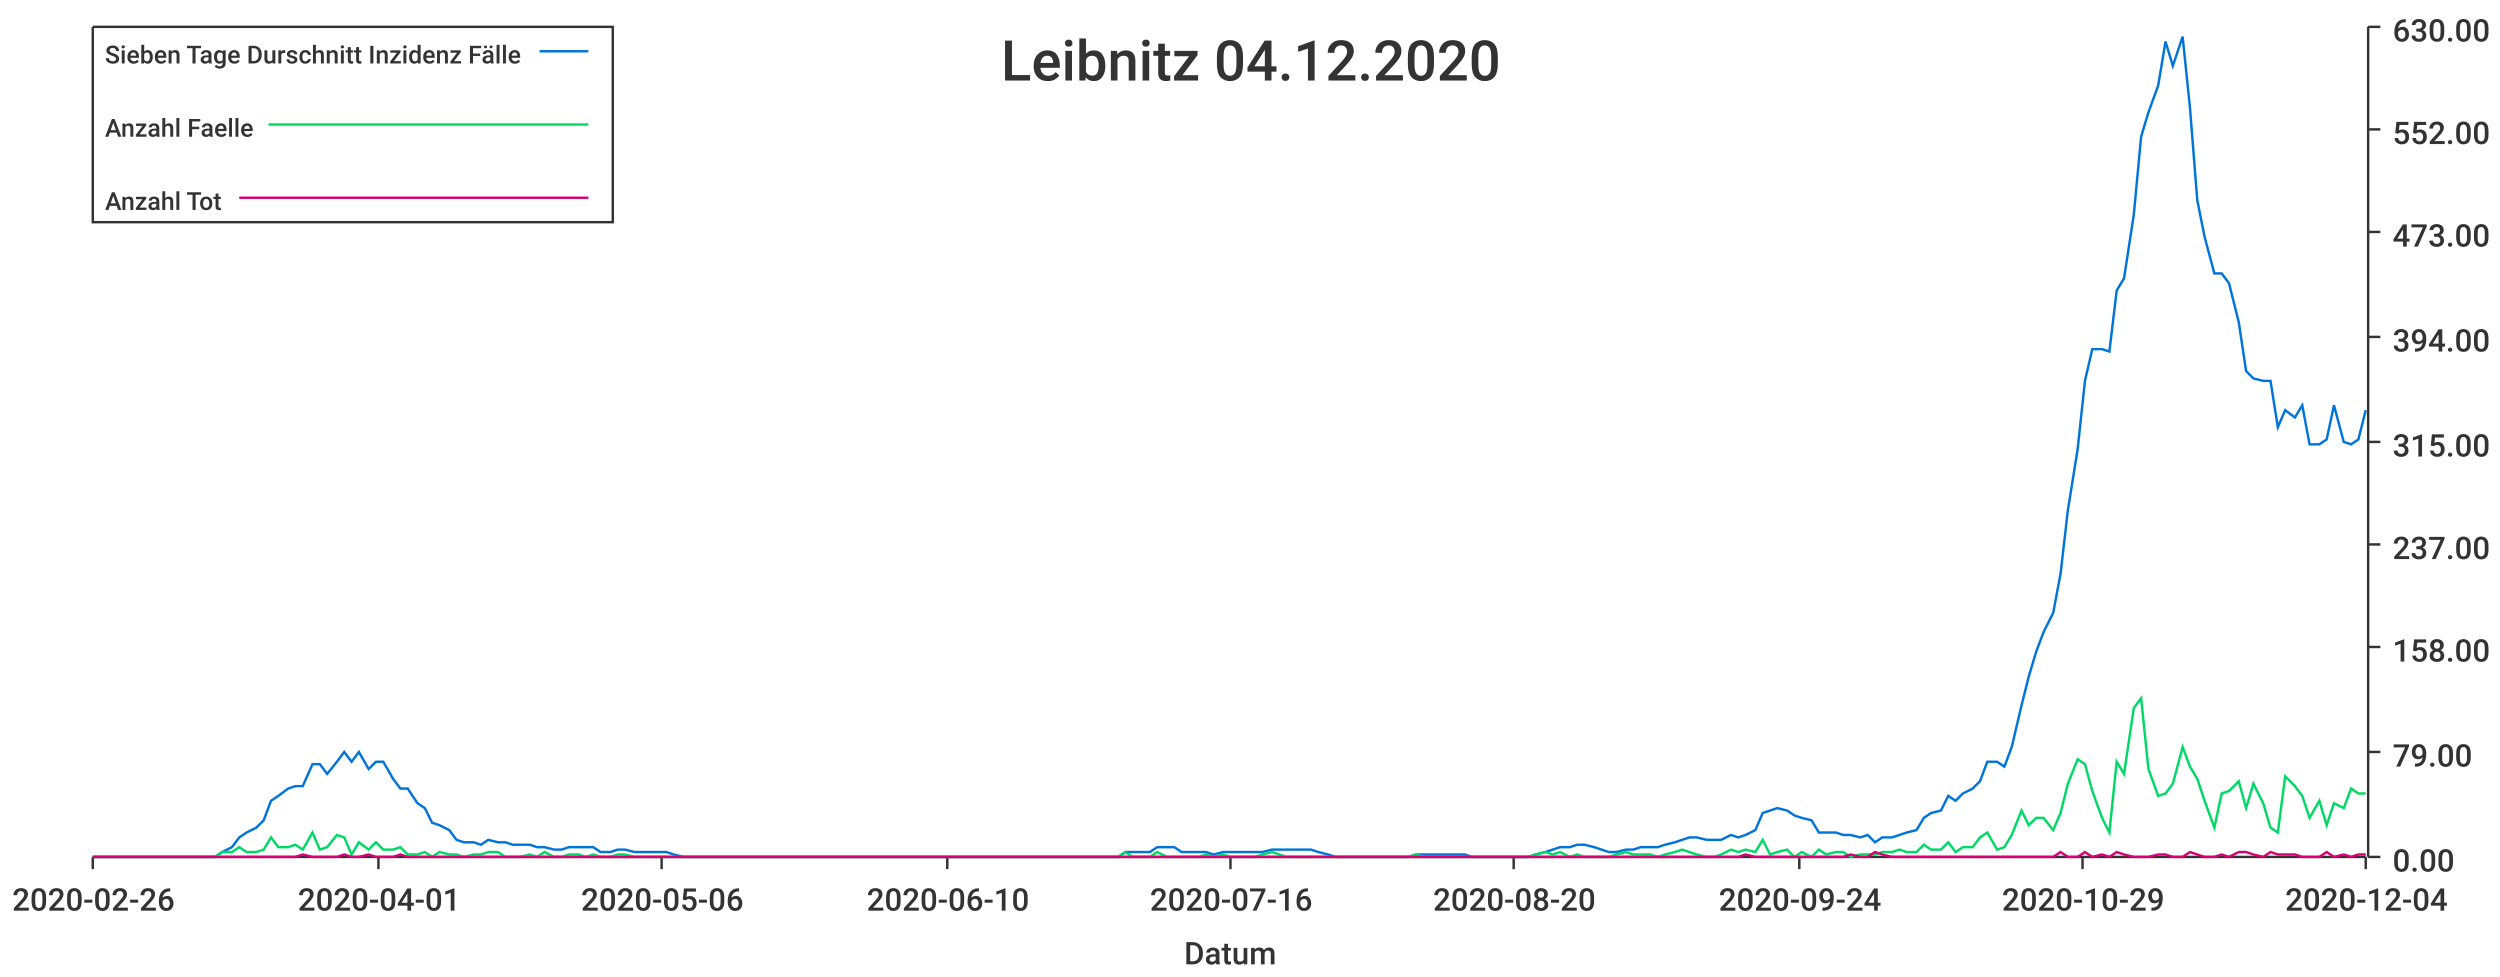
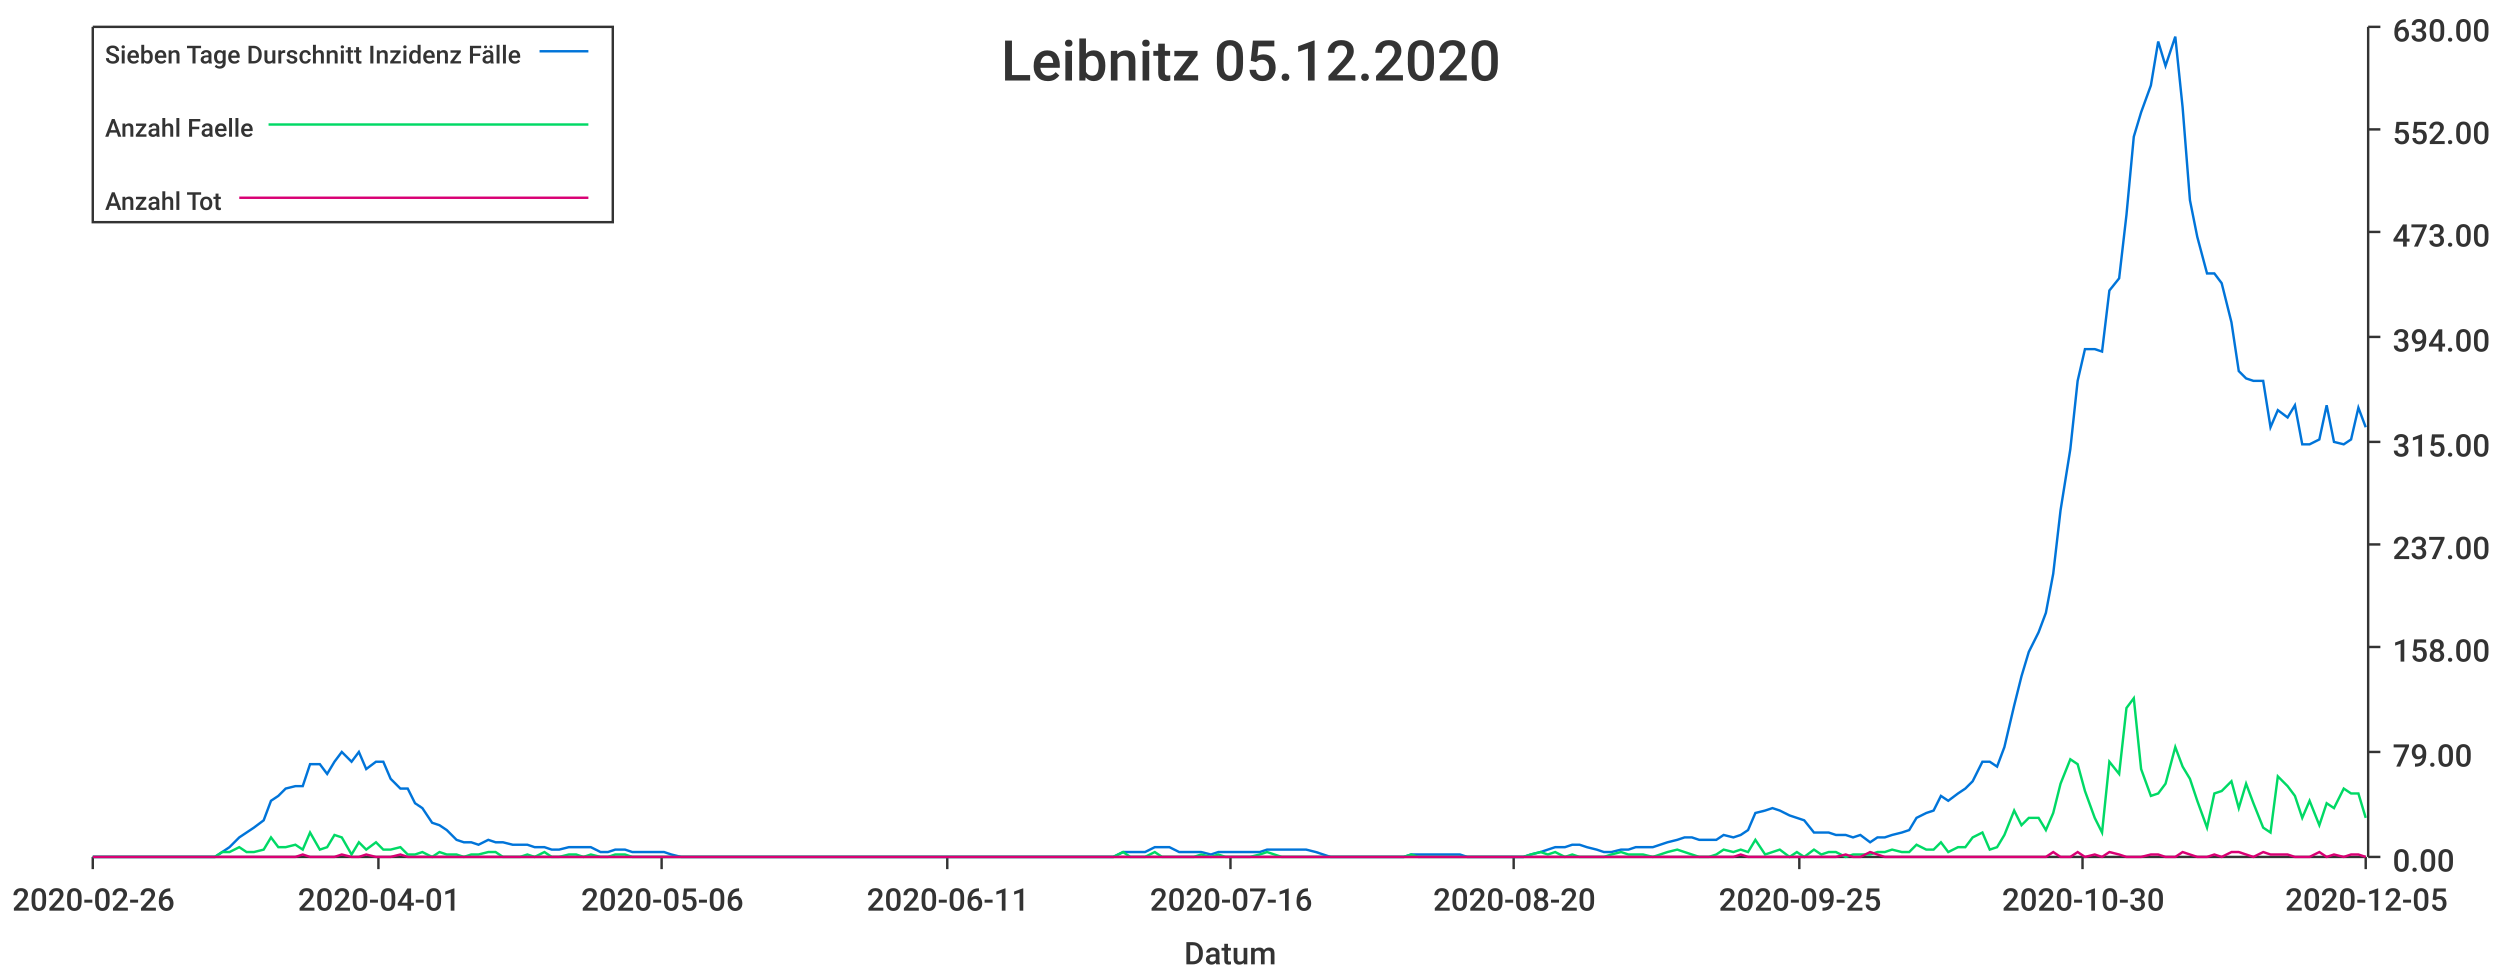
<svg xmlns="http://www.w3.org/2000/svg" width="1024" height="400">\n<path d="M 0 0 L 1024 0 L 1024 400 L 0 400 L 0 0" style="stroke-width:0;stroke:rgba(255,255,255,1.0);fill:rgba(255,255,255,1.0)" />
  <path d="M 38 11 L 969 11 L 969 351 L 38 351 L 38 11" style="stroke-width:0;stroke:rgba(255,255,255,1.0);fill:rgba(255,255,255,1.0)" />
  <path d="M 38 351 L 969 351" style="stroke-width:1;stroke:rgba(51,51,51,1.0);fill:none" />
  <path d="M 38 351 L 38 356" style="stroke-width:1;stroke:rgba(51,51,51,1.0);fill:none" />
  <text x="5" y="373" style="stroke-width:0;stroke:none;fill:rgba(51,51,51,1.0);font-size:12.8px;font-family:'Roboto Medium',sans-serif">2020-02-26</text>
  <path d="M 155 351 L 155 356" style="stroke-width:1;stroke:rgba(51,51,51,1.0);fill:none" />
  <text x="122" y="373" style="stroke-width:0;stroke:none;fill:rgba(51,51,51,1.0);font-size:12.8px;font-family:'Roboto Medium',sans-serif">2020-04-01</text>
  <path d="M 271 351 L 271 356" style="stroke-width:1;stroke:rgba(51,51,51,1.0);fill:none" />
  <text x="238" y="373" style="stroke-width:0;stroke:none;fill:rgba(51,51,51,1.0);font-size:12.8px;font-family:'Roboto Medium',sans-serif">2020-05-06</text>
  <path d="M 388 351 L 388 356" style="stroke-width:1;stroke:rgba(51,51,51,1.0);fill:none" />
-   <text x="355" y="373" style="stroke-width:0;stroke:none;fill:rgba(51,51,51,1.0);font-size:12.8px;font-family:'Roboto Medium',sans-serif">2020-06-10</text>
+   <text x="355" y="373" style="stroke-width:0;stroke:none;fill:rgba(51,51,51,1.0);font-size:12.8px;font-family:'Roboto Medium',sans-serif">2020-06-11</text>
  <path d="M 504 351 L 504 356" style="stroke-width:1;stroke:rgba(51,51,51,1.0);fill:none" />
  <text x="471" y="373" style="stroke-width:0;stroke:none;fill:rgba(51,51,51,1.0);font-size:12.8px;font-family:'Roboto Medium',sans-serif">2020-07-16</text>
  <path d="M 620 351 L 620 356" style="stroke-width:1;stroke:rgba(51,51,51,1.0);fill:none" />
  <text x="587" y="373" style="stroke-width:0;stroke:none;fill:rgba(51,51,51,1.0);font-size:12.8px;font-family:'Roboto Medium',sans-serif">2020-08-20</text>
  <path d="M 737 351 L 737 356" style="stroke-width:1;stroke:rgba(51,51,51,1.0);fill:none" />
-   <text x="704" y="373" style="stroke-width:0;stroke:none;fill:rgba(51,51,51,1.0);font-size:12.8px;font-family:'Roboto Medium',sans-serif">2020-09-24</text>
+   <text x="704" y="373" style="stroke-width:0;stroke:none;fill:rgba(51,51,51,1.0);font-size:12.8px;font-family:'Roboto Medium',sans-serif">2020-09-25</text>
  <path d="M 853 351 L 853 356" style="stroke-width:1;stroke:rgba(51,51,51,1.0);fill:none" />
-   <text x="820" y="373" style="stroke-width:0;stroke:none;fill:rgba(51,51,51,1.0);font-size:12.8px;font-family:'Roboto Medium',sans-serif">2020-10-29</text>
+   <text x="820" y="373" style="stroke-width:0;stroke:none;fill:rgba(51,51,51,1.0);font-size:12.8px;font-family:'Roboto Medium',sans-serif">2020-10-30</text>
  <path d="M 969 351 L 969 356" style="stroke-width:1;stroke:rgba(51,51,51,1.0);fill:none" />
-   <text x="936" y="373" style="stroke-width:0;stroke:none;fill:rgba(51,51,51,1.0);font-size:12.8px;font-family:'Roboto Medium',sans-serif">2020-12-04</text>
+   <text x="936" y="373" style="stroke-width:0;stroke:none;fill:rgba(51,51,51,1.0);font-size:12.8px;font-family:'Roboto Medium',sans-serif">2020-12-05</text>
  <text x="485" y="395" style="stroke-width:0;stroke:none;fill:rgba(51,51,51,1.0);font-size:12.8px;font-family:'Roboto Medium',sans-serif">Datum</text>
  <path d="M 970 351 L 970 11" style="stroke-width:1;stroke:rgba(51,51,51,1.0);fill:none" />
  <path d="M 970 351 L 975 351" style="stroke-width:1;stroke:rgba(51,51,51,1.0);fill:none" />
  <text x="980" y="357" style="stroke-width:0;stroke:none;fill:rgba(51,51,51,1.0);font-size:12.8px;font-family:'Roboto Medium',sans-serif">0.00</text>
  <path d="M 970 308 L 975 308" style="stroke-width:1;stroke:rgba(51,51,51,1.0);fill:none" />
  <text x="980" y="314" style="stroke-width:0;stroke:none;fill:rgba(51,51,51,1.0);font-size:12.8px;font-family:'Roboto Medium',sans-serif">79.00</text>
  <path d="M 970 265 L 975 265" style="stroke-width:1;stroke:rgba(51,51,51,1.0);fill:none" />
  <text x="980" y="271" style="stroke-width:0;stroke:none;fill:rgba(51,51,51,1.0);font-size:12.8px;font-family:'Roboto Medium',sans-serif">158.00</text>
  <path d="M 970 223 L 975 223" style="stroke-width:1;stroke:rgba(51,51,51,1.0);fill:none" />
  <text x="980" y="229" style="stroke-width:0;stroke:none;fill:rgba(51,51,51,1.0);font-size:12.8px;font-family:'Roboto Medium',sans-serif">237.00</text>
  <path d="M 970 181 L 975 181" style="stroke-width:1;stroke:rgba(51,51,51,1.0);fill:none" />
  <text x="980" y="187" style="stroke-width:0;stroke:none;fill:rgba(51,51,51,1.0);font-size:12.8px;font-family:'Roboto Medium',sans-serif">315.00</text>
  <path d="M 970 138 L 975 138" style="stroke-width:1;stroke:rgba(51,51,51,1.0);fill:none" />
  <text x="980" y="144" style="stroke-width:0;stroke:none;fill:rgba(51,51,51,1.0);font-size:12.8px;font-family:'Roboto Medium',sans-serif">394.00</text>
  <path d="M 970 95 L 975 95" style="stroke-width:1;stroke:rgba(51,51,51,1.0);fill:none" />
  <text x="980" y="101" style="stroke-width:0;stroke:none;fill:rgba(51,51,51,1.0);font-size:12.8px;font-family:'Roboto Medium',sans-serif">473.00</text>
  <path d="M 970 53 L 975 53" style="stroke-width:1;stroke:rgba(51,51,51,1.0);fill:none" />
  <text x="980" y="59" style="stroke-width:0;stroke:none;fill:rgba(51,51,51,1.0);font-size:12.8px;font-family:'Roboto Medium',sans-serif">552.00</text>
  <path d="M 970 11 L 975 11" style="stroke-width:1;stroke:rgba(51,51,51,1.0);fill:none" />
  <text x="980" y="17" style="stroke-width:0;stroke:none;fill:rgba(51,51,51,1.0);font-size:12.8px;font-family:'Roboto Medium',sans-serif">630.00</text>
-   <path d="M 38 351 L 42 351 L 45 351 L 48 351 L 52 351 L 55 351 L 58 351 L 62 351 L 65 351 L 68 351 L 72 351 L 75 351 L 78 351 L 81 351 L 85 351 L 88 351 L 91 349 L 95 347 L 98 343 L 101 341 L 105 339 L 108 336 L 111 328 L 114 326 L 118 323 L 121 322 L 124 322 L 128 313 L 131 313 L 134 317 L 138 312 L 141 308 L 144 312 L 147 308 L 151 315 L 154 312 L 157 312 L 161 319 L 164 323 L 167 323 L 171 329 L 174 331 L 177 337 L 180 338 L 184 340 L 187 344 L 190 345 L 194 345 L 197 346 L 200 344 L 204 345 L 207 345 L 210 346 L 213 346 L 217 346 L 220 347 L 223 347 L 227 348 L 230 348 L 233 347 L 237 347 L 240 347 L 243 347 L 246 349 L 250 349 L 253 348 L 256 348 L 260 349 L 263 349 L 266 349 L 270 349 L 273 349 L 276 350 L 280 351 L 283 351 L 286 351 L 289 351 L 293 351 L 296 351 L 299 351 L 303 351 L 306 351 L 309 351 L 313 351 L 316 351 L 319 351 L 322 351 L 326 351 L 329 351 L 332 351 L 336 351 L 339 351 L 342 351 L 346 351 L 349 351 L 352 351 L 355 351 L 359 351 L 362 351 L 365 351 L 369 351 L 372 351 L 375 351 L 379 351 L 382 351 L 385 351 L 388 351 L 392 351 L 395 351 L 398 351 L 402 351 L 405 351 L 408 351 L 412 351 L 415 351 L 418 351 L 421 351 L 425 351 L 428 351 L 431 351 L 435 351 L 438 351 L 441 351 L 445 351 L 448 351 L 451 351 L 454 351 L 458 351 L 461 349 L 464 349 L 468 349 L 471 349 L 474 347 L 478 347 L 481 347 L 484 349 L 487 349 L 491 349 L 494 349 L 497 350 L 501 349 L 504 349 L 507 349 L 511 349 L 514 349 L 517 349 L 521 348 L 524 348 L 527 348 L 530 348 L 534 348 L 537 348 L 540 349 L 544 350 L 547 351 L 550 351 L 554 351 L 557 351 L 560 351 L 563 351 L 567 351 L 570 351 L 573 351 L 577 351 L 580 350 L 583 350 L 587 350 L 590 350 L 593 350 L 596 350 L 600 350 L 603 351 L 606 351 L 610 351 L 613 351 L 616 351 L 620 351 L 623 351 L 626 351 L 629 350 L 633 349 L 636 348 L 639 347 L 643 347 L 646 346 L 649 346 L 653 347 L 656 348 L 659 349 L 662 349 L 666 348 L 669 348 L 672 347 L 676 347 L 679 347 L 682 346 L 686 345 L 689 344 L 692 343 L 695 343 L 699 344 L 702 344 L 705 344 L 709 342 L 712 343 L 715 342 L 719 340 L 722 333 L 725 332 L 728 331 L 732 332 L 735 334 L 738 335 L 742 336 L 745 341 L 748 341 L 752 341 L 755 342 L 758 342 L 762 343 L 765 342 L 768 345 L 771 343 L 775 343 L 778 342 L 781 341 L 785 340 L 788 335 L 791 333 L 795 332 L 798 326 L 801 328 L 804 325 L 808 323 L 811 320 L 814 312 L 818 312 L 821 314 L 824 306 L 828 289 L 831 277 L 834 267 L 837 259 L 841 251 L 844 235 L 847 209 L 851 184 L 854 156 L 857 143 L 861 143 L 864 144 L 867 119 L 870 114 L 874 88 L 877 56 L 880 46 L 884 35 L 887 17 L 890 27 L 894 15 L 897 44 L 900 82 L 903 97 L 907 112 L 910 112 L 913 116 L 917 132 L 920 152 L 923 155 L 927 156 L 930 156 L 933 175 L 936 168 L 940 171 L 943 166 L 946 182 L 950 182 L 953 180 L 956 166 L 960 181 L 963 182 L 966 180 L 969 168" style="stroke-width:1;stroke:rgba(0,116,217,1.0);fill:none" />
-   <path d="M 38 351 L 42 351 L 45 351 L 48 351 L 52 351 L 55 351 L 58 351 L 62 351 L 65 351 L 68 351 L 72 351 L 75 351 L 78 351 L 81 351 L 85 351 L 88 351 L 91 349 L 95 349 L 98 347 L 101 349 L 105 349 L 108 348 L 111 343 L 114 347 L 118 347 L 121 346 L 124 348 L 128 341 L 131 348 L 134 347 L 138 342 L 141 343 L 144 350 L 147 345 L 151 348 L 154 345 L 157 348 L 161 348 L 164 347 L 167 350 L 171 350 L 174 349 L 177 351 L 180 349 L 184 350 L 187 350 L 190 351 L 194 350 L 197 350 L 200 349 L 204 349 L 207 351 L 210 351 L 213 351 L 217 350 L 220 351 L 223 349 L 227 351 L 230 351 L 233 350 L 237 350 L 240 351 L 243 350 L 246 351 L 250 351 L 253 350 L 256 350 L 260 351 L 263 351 L 266 351 L 270 351 L 273 351 L 276 351 L 280 351 L 283 351 L 286 351 L 289 351 L 293 351 L 296 351 L 299 351 L 303 351 L 306 351 L 309 351 L 313 351 L 316 351 L 319 351 L 322 351 L 326 351 L 329 351 L 332 351 L 336 351 L 339 351 L 342 351 L 346 351 L 349 351 L 352 351 L 355 351 L 359 351 L 362 351 L 365 351 L 369 351 L 372 351 L 375 351 L 379 351 L 382 351 L 385 351 L 388 351 L 392 351 L 395 351 L 398 351 L 402 351 L 405 351 L 408 351 L 412 351 L 415 351 L 418 351 L 421 351 L 425 351 L 428 351 L 431 351 L 435 351 L 438 351 L 441 351 L 445 351 L 448 351 L 451 351 L 454 351 L 458 351 L 461 349 L 464 351 L 468 351 L 471 351 L 474 349 L 478 351 L 481 351 L 484 351 L 487 351 L 491 351 L 494 350 L 497 351 L 501 350 L 504 351 L 507 351 L 511 351 L 514 351 L 517 350 L 521 349 L 524 350 L 527 351 L 530 351 L 534 351 L 537 351 L 540 351 L 544 351 L 547 351 L 550 351 L 554 351 L 557 351 L 560 351 L 563 351 L 567 351 L 570 351 L 573 351 L 577 351 L 580 350 L 583 351 L 587 351 L 590 351 L 593 351 L 596 351 L 600 351 L 603 351 L 606 351 L 610 351 L 613 351 L 616 351 L 620 351 L 623 351 L 626 351 L 629 350 L 633 349 L 636 350 L 639 349 L 643 351 L 646 350 L 649 351 L 653 351 L 656 351 L 659 351 L 662 350 L 666 349 L 669 350 L 672 350 L 676 350 L 679 351 L 682 350 L 686 349 L 689 348 L 692 349 L 695 350 L 699 351 L 702 351 L 705 350 L 709 348 L 712 349 L 715 348 L 719 349 L 722 344 L 725 350 L 728 349 L 732 348 L 735 351 L 738 349 L 742 351 L 745 348 L 748 350 L 752 349 L 755 349 L 758 351 L 762 350 L 765 350 L 768 350 L 771 349 L 775 349 L 778 348 L 781 349 L 785 349 L 788 346 L 791 348 L 795 348 L 798 345 L 801 349 L 804 347 L 808 347 L 811 343 L 814 341 L 818 348 L 821 347 L 824 342 L 828 332 L 831 338 L 834 335 L 837 335 L 841 340 L 844 333 L 847 321 L 851 311 L 854 313 L 857 324 L 861 335 L 864 341 L 867 312 L 870 317 L 874 290 L 877 286 L 880 315 L 884 326 L 887 325 L 890 321 L 894 306 L 897 314 L 900 319 L 903 328 L 907 339 L 910 325 L 913 324 L 917 320 L 920 331 L 923 321 L 927 329 L 930 339 L 933 341 L 936 318 L 940 322 L 943 326 L 946 335 L 950 328 L 953 338 L 956 329 L 960 331 L 963 323 L 966 325 L 969 325" style="stroke-width:1;stroke:rgba(0,217,101,1.0);fill:none" />
-   <path d="M 38 351 L 42 351 L 45 351 L 48 351 L 52 351 L 55 351 L 58 351 L 62 351 L 65 351 L 68 351 L 72 351 L 75 351 L 78 351 L 81 351 L 85 351 L 88 351 L 91 351 L 95 351 L 98 351 L 101 351 L 105 351 L 108 351 L 111 351 L 114 351 L 118 351 L 121 351 L 124 350 L 128 351 L 131 351 L 134 351 L 138 351 L 141 350 L 144 351 L 147 351 L 151 350 L 154 351 L 157 351 L 161 351 L 164 350 L 167 351 L 171 351 L 174 351 L 177 351 L 180 351 L 184 351 L 187 351 L 190 351 L 194 351 L 197 351 L 200 351 L 204 351 L 207 351 L 210 351 L 213 351 L 217 351 L 220 351 L 223 351 L 227 351 L 230 351 L 233 351 L 237 351 L 240 351 L 243 351 L 246 351 L 250 351 L 253 351 L 256 351 L 260 351 L 263 351 L 266 351 L 270 351 L 273 351 L 276 351 L 280 351 L 283 351 L 286 351 L 289 351 L 293 351 L 296 351 L 299 351 L 303 351 L 306 351 L 309 351 L 313 351 L 316 351 L 319 351 L 322 351 L 326 351 L 329 351 L 332 351 L 336 351 L 339 351 L 342 351 L 346 351 L 349 351 L 352 351 L 355 351 L 359 351 L 362 351 L 365 351 L 369 351 L 372 351 L 375 351 L 379 351 L 382 351 L 385 351 L 388 351 L 392 351 L 395 351 L 398 351 L 402 351 L 405 351 L 408 351 L 412 351 L 415 351 L 418 351 L 421 351 L 425 351 L 428 351 L 431 351 L 435 351 L 438 351 L 441 351 L 445 351 L 448 351 L 451 351 L 454 351 L 458 351 L 461 351 L 464 351 L 468 351 L 471 351 L 474 351 L 478 351 L 481 351 L 484 351 L 487 351 L 491 351 L 494 351 L 497 351 L 501 351 L 504 351 L 507 351 L 511 351 L 514 351 L 517 351 L 521 351 L 524 351 L 527 351 L 530 351 L 534 351 L 537 351 L 540 351 L 544 351 L 547 351 L 550 351 L 554 351 L 557 351 L 560 351 L 563 351 L 567 351 L 570 351 L 573 351 L 577 351 L 580 351 L 583 351 L 587 351 L 590 351 L 593 351 L 596 351 L 600 351 L 603 351 L 606 351 L 610 351 L 613 351 L 616 351 L 620 351 L 623 351 L 626 351 L 629 351 L 633 351 L 636 351 L 639 351 L 643 351 L 646 351 L 649 351 L 653 351 L 656 351 L 659 351 L 662 351 L 666 351 L 669 351 L 672 351 L 676 351 L 679 351 L 682 351 L 686 351 L 689 351 L 692 351 L 695 351 L 699 351 L 702 351 L 705 351 L 709 351 L 712 351 L 715 350 L 719 351 L 722 351 L 725 351 L 728 351 L 732 351 L 735 351 L 738 351 L 742 351 L 745 351 L 748 351 L 752 351 L 755 351 L 758 350 L 762 351 L 765 351 L 768 349 L 771 350 L 775 351 L 778 351 L 781 351 L 785 351 L 788 351 L 791 351 L 795 351 L 798 351 L 801 351 L 804 351 L 808 351 L 811 351 L 814 351 L 818 351 L 821 351 L 824 351 L 828 351 L 831 351 L 834 351 L 837 351 L 841 351 L 844 349 L 847 351 L 851 351 L 854 349 L 857 351 L 861 350 L 864 351 L 867 349 L 870 350 L 874 351 L 877 351 L 880 351 L 884 350 L 887 350 L 890 351 L 894 351 L 897 349 L 900 350 L 903 351 L 907 351 L 910 350 L 913 351 L 917 349 L 920 349 L 923 350 L 927 351 L 930 349 L 933 350 L 936 350 L 940 350 L 943 351 L 946 351 L 950 351 L 953 349 L 956 351 L 960 350 L 963 351 L 966 350 L 969 350" style="stroke-width:1;stroke:rgba(217,0,116,1.0);fill:none" />
-   <text x="410" y="33" style="stroke-width:0;stroke:none;fill:rgba(51,51,51,1.0);font-size:23.0px;font-family:'Roboto Medium',sans-serif">Leibnitz 04.12.2020</text>
+   <path d="M 38 351 L 42 351 L 45 351 L 48 351 L 52 351 L 55 351 L 58 351 L 62 351 L 65 351 L 68 351 L 71 351 L 75 351 L 78 351 L 81 351 L 85 351 L 88 351 L 91 349 L 94 347 L 98 343 L 101 341 L 104 339 L 108 336 L 111 328 L 114 326 L 117 323 L 121 322 L 124 322 L 127 313 L 131 313 L 134 317 L 137 312 L 140 308 L 144 312 L 147 308 L 150 315 L 154 312 L 157 312 L 160 319 L 164 323 L 167 323 L 170 329 L 173 331 L 177 337 L 180 338 L 183 340 L 187 344 L 190 345 L 193 345 L 196 346 L 200 344 L 203 345 L 206 345 L 210 346 L 213 346 L 216 346 L 219 347 L 223 347 L 226 348 L 229 348 L 233 347 L 236 347 L 239 347 L 242 347 L 246 349 L 249 349 L 252 348 L 256 348 L 259 349 L 262 349 L 265 349 L 269 349 L 272 349 L 275 350 L 279 351 L 282 351 L 285 351 L 289 351 L 292 351 L 295 351 L 298 351 L 302 351 L 305 351 L 308 351 L 312 351 L 315 351 L 318 351 L 321 351 L 325 351 L 328 351 L 331 351 L 335 351 L 338 351 L 341 351 L 344 351 L 348 351 L 351 351 L 354 351 L 358 351 L 361 351 L 364 351 L 367 351 L 371 351 L 374 351 L 377 351 L 381 351 L 384 351 L 387 351 L 391 351 L 394 351 L 397 351 L 400 351 L 404 351 L 407 351 L 410 351 L 414 351 L 417 351 L 420 351 L 423 351 L 427 351 L 430 351 L 433 351 L 437 351 L 440 351 L 443 351 L 446 351 L 450 351 L 453 351 L 456 351 L 460 349 L 463 349 L 466 349 L 469 349 L 473 347 L 476 347 L 479 347 L 483 349 L 486 349 L 489 349 L 492 349 L 496 350 L 499 349 L 502 349 L 506 349 L 509 349 L 512 349 L 516 349 L 519 348 L 522 348 L 525 348 L 529 348 L 532 348 L 535 348 L 539 349 L 542 350 L 545 351 L 548 351 L 552 351 L 555 351 L 558 351 L 562 351 L 565 351 L 568 351 L 571 351 L 575 351 L 578 350 L 581 350 L 585 350 L 588 350 L 591 350 L 594 350 L 598 350 L 601 351 L 604 351 L 608 351 L 611 351 L 614 351 L 617 351 L 621 351 L 624 351 L 627 350 L 631 349 L 634 348 L 637 347 L 641 347 L 644 346 L 647 346 L 650 347 L 654 348 L 657 349 L 660 349 L 664 348 L 667 348 L 670 347 L 673 347 L 677 347 L 680 346 L 683 345 L 687 344 L 690 343 L 693 343 L 696 344 L 700 344 L 703 344 L 706 342 L 710 343 L 713 342 L 716 340 L 719 333 L 723 332 L 726 331 L 729 332 L 733 334 L 736 335 L 739 336 L 743 341 L 746 341 L 749 341 L 752 342 L 756 342 L 759 343 L 762 342 L 766 345 L 769 343 L 772 343 L 775 342 L 779 341 L 782 340 L 785 335 L 789 333 L 792 332 L 795 326 L 798 328 L 802 325 L 805 323 L 808 320 L 812 312 L 815 312 L 818 314 L 821 306 L 825 289 L 828 277 L 831 267 L 835 259 L 838 251 L 841 235 L 844 209 L 848 184 L 851 156 L 854 143 L 858 143 L 861 144 L 864 119 L 868 114 L 871 88 L 874 56 L 877 46 L 881 35 L 884 17 L 887 27 L 891 15 L 894 44 L 897 82 L 900 97 L 904 112 L 907 112 L 910 116 L 914 132 L 917 152 L 920 155 L 923 156 L 927 156 L 930 175 L 933 168 L 937 171 L 940 166 L 943 182 L 946 182 L 950 180 L 953 166 L 956 181 L 960 182 L 963 180 L 966 167 L 969 175" style="stroke-width:1;stroke:rgba(0,116,217,1.0);fill:none" />
+   <path d="M 38 351 L 42 351 L 45 351 L 48 351 L 52 351 L 55 351 L 58 351 L 62 351 L 65 351 L 68 351 L 71 351 L 75 351 L 78 351 L 81 351 L 85 351 L 88 351 L 91 349 L 94 349 L 98 347 L 101 349 L 104 349 L 108 348 L 111 343 L 114 347 L 117 347 L 121 346 L 124 348 L 127 341 L 131 348 L 134 347 L 137 342 L 140 343 L 144 350 L 147 345 L 150 348 L 154 345 L 157 348 L 160 348 L 164 347 L 167 350 L 170 350 L 173 349 L 177 351 L 180 349 L 183 350 L 187 350 L 190 351 L 193 350 L 196 350 L 200 349 L 203 349 L 206 351 L 210 351 L 213 351 L 216 350 L 219 351 L 223 349 L 226 351 L 229 351 L 233 350 L 236 350 L 239 351 L 242 350 L 246 351 L 249 351 L 252 350 L 256 350 L 259 351 L 262 351 L 265 351 L 269 351 L 272 351 L 275 351 L 279 351 L 282 351 L 285 351 L 289 351 L 292 351 L 295 351 L 298 351 L 302 351 L 305 351 L 308 351 L 312 351 L 315 351 L 318 351 L 321 351 L 325 351 L 328 351 L 331 351 L 335 351 L 338 351 L 341 351 L 344 351 L 348 351 L 351 351 L 354 351 L 358 351 L 361 351 L 364 351 L 367 351 L 371 351 L 374 351 L 377 351 L 381 351 L 384 351 L 387 351 L 391 351 L 394 351 L 397 351 L 400 351 L 404 351 L 407 351 L 410 351 L 414 351 L 417 351 L 420 351 L 423 351 L 427 351 L 430 351 L 433 351 L 437 351 L 440 351 L 443 351 L 446 351 L 450 351 L 453 351 L 456 351 L 460 349 L 463 351 L 466 351 L 469 351 L 473 349 L 476 351 L 479 351 L 483 351 L 486 351 L 489 351 L 492 350 L 496 351 L 499 350 L 502 351 L 506 351 L 509 351 L 512 351 L 516 350 L 519 349 L 522 350 L 525 351 L 529 351 L 532 351 L 535 351 L 539 351 L 542 351 L 545 351 L 548 351 L 552 351 L 555 351 L 558 351 L 562 351 L 565 351 L 568 351 L 571 351 L 575 351 L 578 350 L 581 351 L 585 351 L 588 351 L 591 351 L 594 351 L 598 351 L 601 351 L 604 351 L 608 351 L 611 351 L 614 351 L 617 351 L 621 351 L 624 351 L 627 350 L 631 349 L 634 350 L 637 349 L 641 351 L 644 350 L 647 351 L 650 351 L 654 351 L 657 351 L 660 350 L 664 349 L 667 350 L 670 350 L 673 350 L 677 351 L 680 350 L 683 349 L 687 348 L 690 349 L 693 350 L 696 351 L 700 351 L 703 350 L 706 348 L 710 349 L 713 348 L 716 349 L 719 344 L 723 350 L 726 349 L 729 348 L 733 351 L 736 349 L 739 351 L 743 348 L 746 350 L 749 349 L 752 349 L 756 351 L 759 350 L 762 350 L 766 350 L 769 349 L 772 349 L 775 348 L 779 349 L 782 349 L 785 346 L 789 348 L 792 348 L 795 345 L 798 349 L 802 347 L 805 347 L 808 343 L 812 341 L 815 348 L 818 347 L 821 342 L 825 332 L 828 338 L 831 335 L 835 335 L 838 340 L 841 333 L 844 321 L 848 311 L 851 313 L 854 324 L 858 335 L 861 341 L 864 312 L 868 317 L 871 290 L 874 286 L 877 315 L 881 326 L 884 325 L 887 321 L 891 306 L 894 314 L 897 319 L 900 328 L 904 339 L 907 325 L 910 324 L 914 320 L 917 331 L 920 321 L 923 329 L 927 339 L 930 341 L 933 318 L 937 322 L 940 326 L 943 335 L 946 328 L 950 338 L 953 329 L 956 331 L 960 323 L 963 325 L 966 325 L 969 335" style="stroke-width:1;stroke:rgba(0,217,101,1.0);fill:none" />
+   <path d="M 38 351 L 42 351 L 45 351 L 48 351 L 52 351 L 55 351 L 58 351 L 62 351 L 65 351 L 68 351 L 71 351 L 75 351 L 78 351 L 81 351 L 85 351 L 88 351 L 91 351 L 94 351 L 98 351 L 101 351 L 104 351 L 108 351 L 111 351 L 114 351 L 117 351 L 121 351 L 124 350 L 127 351 L 131 351 L 134 351 L 137 351 L 140 350 L 144 351 L 147 351 L 150 350 L 154 351 L 157 351 L 160 351 L 164 350 L 167 351 L 170 351 L 173 351 L 177 351 L 180 351 L 183 351 L 187 351 L 190 351 L 193 351 L 196 351 L 200 351 L 203 351 L 206 351 L 210 351 L 213 351 L 216 351 L 219 351 L 223 351 L 226 351 L 229 351 L 233 351 L 236 351 L 239 351 L 242 351 L 246 351 L 249 351 L 252 351 L 256 351 L 259 351 L 262 351 L 265 351 L 269 351 L 272 351 L 275 351 L 279 351 L 282 351 L 285 351 L 289 351 L 292 351 L 295 351 L 298 351 L 302 351 L 305 351 L 308 351 L 312 351 L 315 351 L 318 351 L 321 351 L 325 351 L 328 351 L 331 351 L 335 351 L 338 351 L 341 351 L 344 351 L 348 351 L 351 351 L 354 351 L 358 351 L 361 351 L 364 351 L 367 351 L 371 351 L 374 351 L 377 351 L 381 351 L 384 351 L 387 351 L 391 351 L 394 351 L 397 351 L 400 351 L 404 351 L 407 351 L 410 351 L 414 351 L 417 351 L 420 351 L 423 351 L 427 351 L 430 351 L 433 351 L 437 351 L 440 351 L 443 351 L 446 351 L 450 351 L 453 351 L 456 351 L 460 351 L 463 351 L 466 351 L 469 351 L 473 351 L 476 351 L 479 351 L 483 351 L 486 351 L 489 351 L 492 351 L 496 351 L 499 351 L 502 351 L 506 351 L 509 351 L 512 351 L 516 351 L 519 351 L 522 351 L 525 351 L 529 351 L 532 351 L 535 351 L 539 351 L 542 351 L 545 351 L 548 351 L 552 351 L 555 351 L 558 351 L 562 351 L 565 351 L 568 351 L 571 351 L 575 351 L 578 351 L 581 351 L 585 351 L 588 351 L 591 351 L 594 351 L 598 351 L 601 351 L 604 351 L 608 351 L 611 351 L 614 351 L 617 351 L 621 351 L 624 351 L 627 351 L 631 351 L 634 351 L 637 351 L 641 351 L 644 351 L 647 351 L 650 351 L 654 351 L 657 351 L 660 351 L 664 351 L 667 351 L 670 351 L 673 351 L 677 351 L 680 351 L 683 351 L 687 351 L 690 351 L 693 351 L 696 351 L 700 351 L 703 351 L 706 351 L 710 351 L 713 350 L 716 351 L 719 351 L 723 351 L 726 351 L 729 351 L 733 351 L 736 351 L 739 351 L 743 351 L 746 351 L 749 351 L 752 351 L 756 350 L 759 351 L 762 351 L 766 349 L 769 350 L 772 351 L 775 351 L 779 351 L 782 351 L 785 351 L 789 351 L 792 351 L 795 351 L 798 351 L 802 351 L 805 351 L 808 351 L 812 351 L 815 351 L 818 351 L 821 351 L 825 351 L 828 351 L 831 351 L 835 351 L 838 351 L 841 349 L 844 351 L 848 351 L 851 349 L 854 351 L 858 350 L 861 351 L 864 349 L 868 350 L 871 351 L 874 351 L 877 351 L 881 350 L 884 350 L 887 351 L 891 351 L 894 349 L 897 350 L 900 351 L 904 351 L 907 350 L 910 351 L 914 349 L 917 349 L 920 350 L 923 351 L 927 349 L 930 350 L 933 350 L 937 350 L 940 351 L 943 351 L 946 351 L 950 349 L 953 351 L 956 350 L 960 351 L 963 350 L 966 350 L 969 351" style="stroke-width:1;stroke:rgba(217,0,116,1.0);fill:none" />
+   <text x="410" y="33" style="stroke-width:0;stroke:none;fill:rgba(51,51,51,1.0);font-size:23.0px;font-family:'Roboto Medium',sans-serif">Leibnitz 05.12.2020</text>
  <path d="M 38 11 L 251 11 L 251 91 L 38 91 L 38 11" style="stroke-width:1;stroke:rgba(51,51,51,1.0);fill:rgba(255,255,255,1.0)" />
  <text x="43" y="26" style="stroke-width:0;stroke:none;fill:rgba(51,51,51,1.0);font-size:10.2px;font-family:'Roboto Medium',sans-serif">Sieben Tage Durschnitt Inzidenz Fälle</text>
  <path d="M 221 21 L 241 21" style="stroke-width:1;stroke:rgba(0,116,217,1.0);fill:none" />
  <text x="43" y="56" style="stroke-width:0;stroke:none;fill:rgba(51,51,51,1.0);font-size:10.2px;font-family:'Roboto Medium',sans-serif">Anzahl Faelle</text>
  <path d="M 110 51 L 241 51" style="stroke-width:1;stroke:rgba(0,217,101,1.0);fill:none" />
  <text x="43" y="86" style="stroke-width:0;stroke:none;fill:rgba(51,51,51,1.0);font-size:10.2px;font-family:'Roboto Medium',sans-serif">Anzahl Tot</text>
  <path d="M 98 81 L 241 81" style="stroke-width:1;stroke:rgba(217,0,116,1.0);fill:none" />
</svg>
